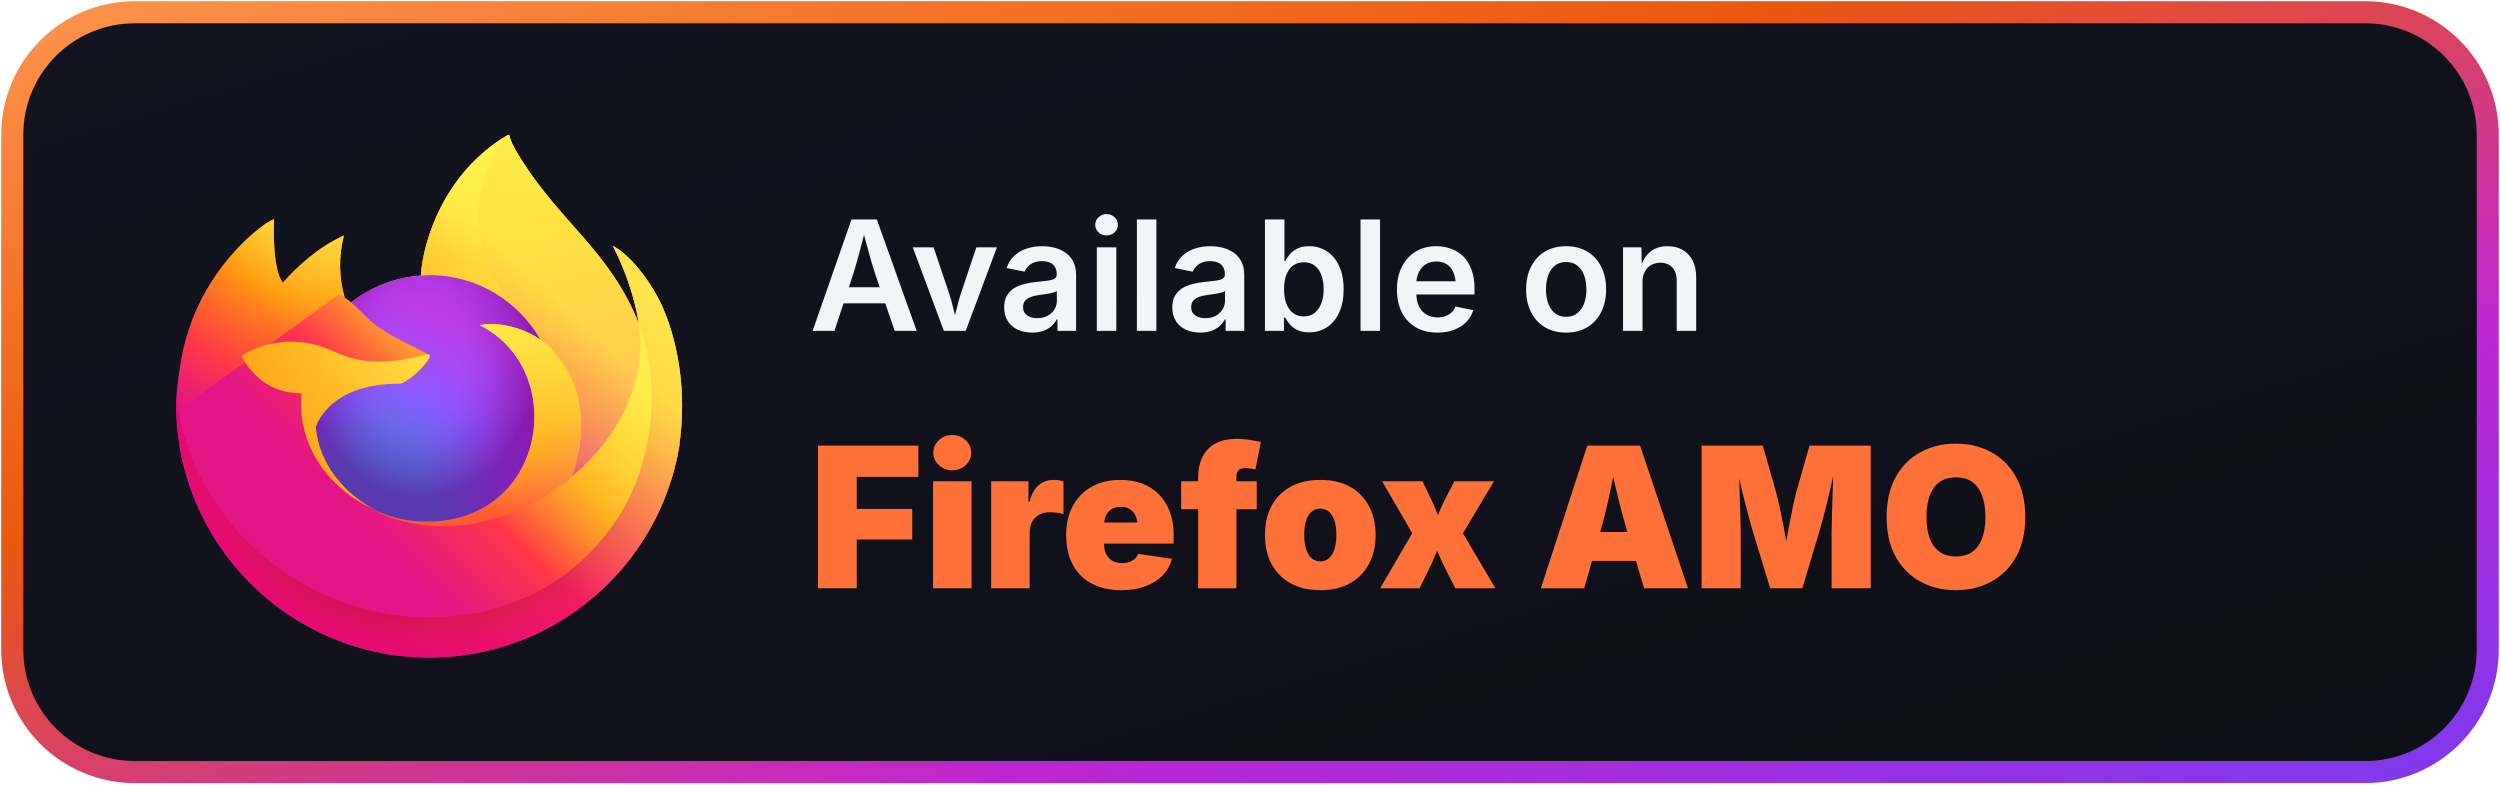
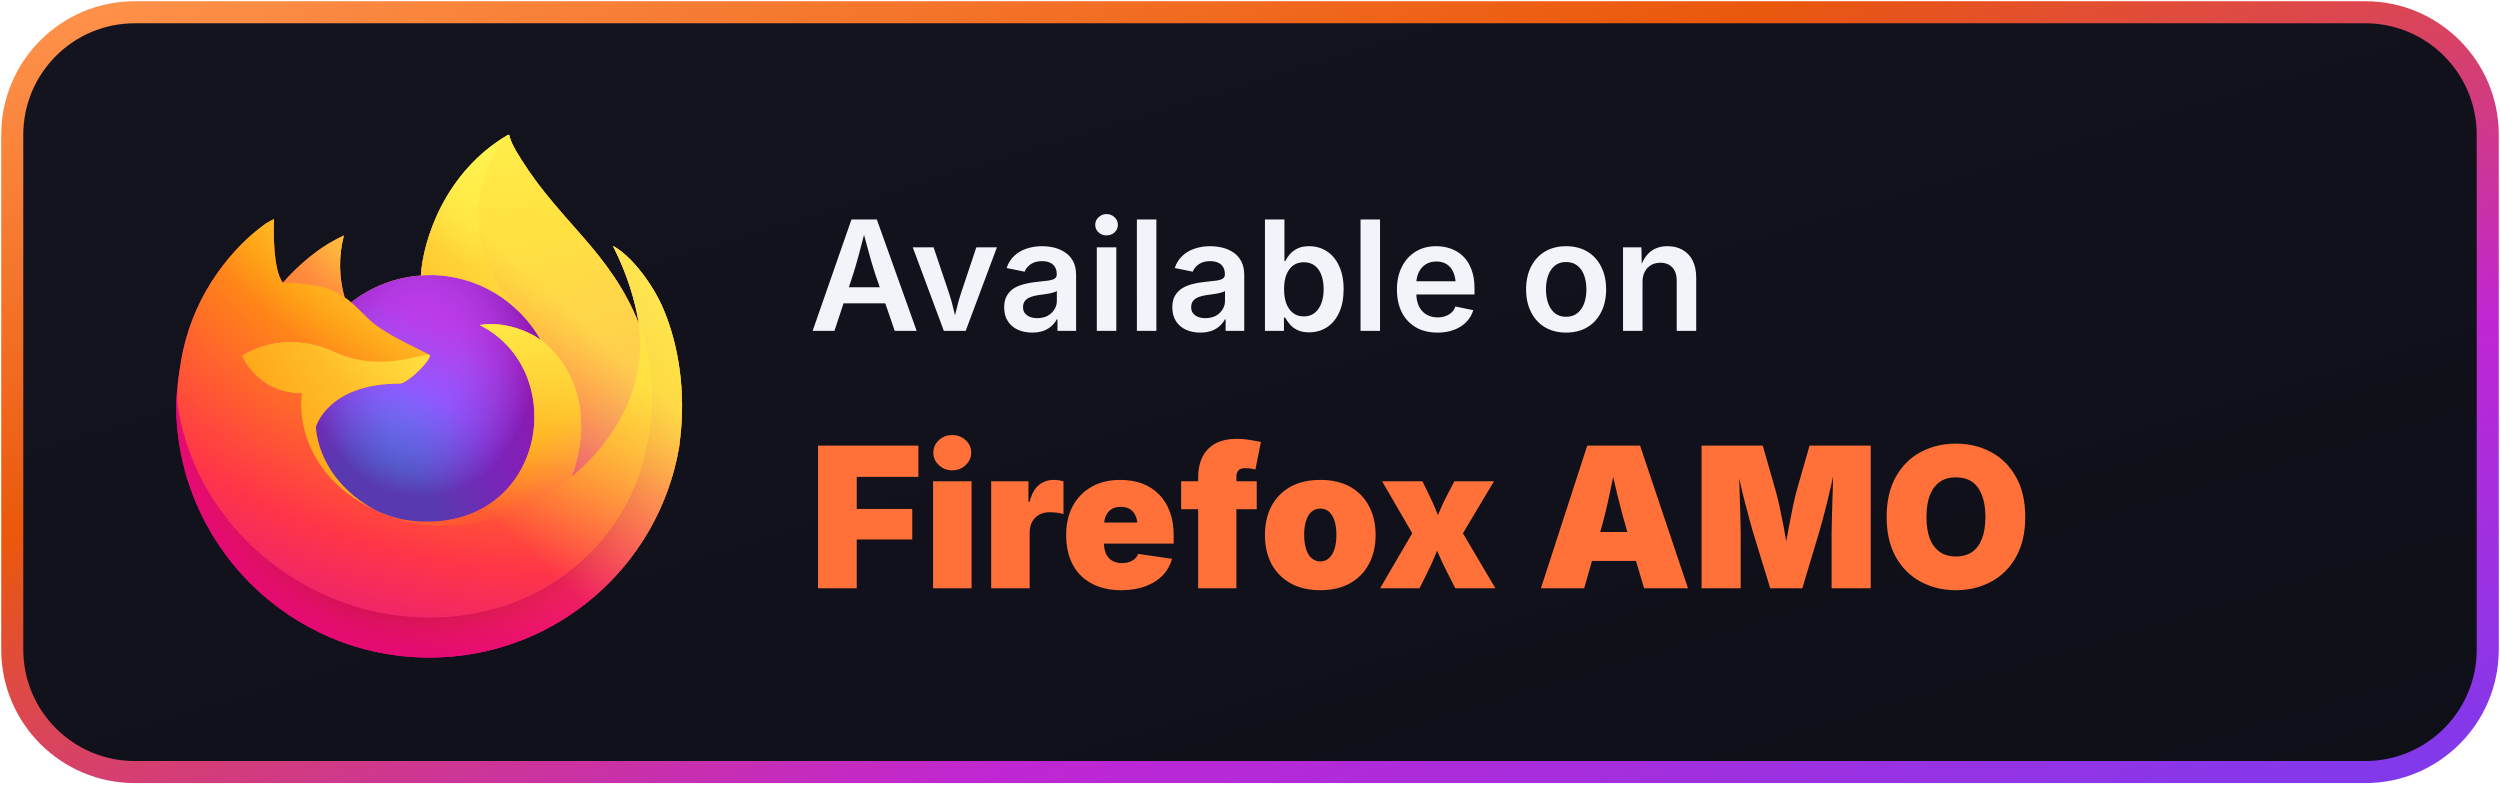
<svg xmlns="http://www.w3.org/2000/svg" width="204" height="64" viewBox="0 0 204 64" role="img" aria-label="Available on Firefox AMO">
  <defs>
    <linearGradient id="ff-border" x1="0%" y1="0%" x2="100%" y2="100%">
      <stop offset="0%" stop-color="#ff944d" />
      <stop offset="35%" stop-color="#ea580c" />
      <stop offset="70%" stop-color="#c026d3" />
      <stop offset="100%" stop-color="#7c3aed" />
    </linearGradient>
    <linearGradient id="ff-bg" x1="0%" y1="0%" x2="100%" y2="100%">
      <stop offset="0%" stop-color="#141420" />
      <stop offset="100%" stop-color="#0e0f17" />
    </linearGradient>
    <radialGradient id="ff-g" cx="210%" cy="-100%" r="290%">
      <stop offset=".1" stop-color="#ffe226" />
      <stop offset=".79" stop-color="#ff7139" />
    </radialGradient>
    <radialGradient id="ff-c" cx="49%" cy="40%" r="128%" gradientTransform="matrix(.82 0 0 1 .088 0)">
      <stop offset=".3" stop-color="#960e18" />
      <stop offset=".35" stop-color="#b11927" stop-opacity=".74" />
      <stop offset=".43" stop-color="#db293d" stop-opacity=".34" />
      <stop offset=".5" stop-color="#f5334b" stop-opacity=".09" />
      <stop offset=".53" stop-color="#ff3750" stop-opacity="0" />
    </radialGradient>
    <radialGradient id="ff-d" cx="48%" cy="-12%" r="140%">
      <stop offset=".13" stop-color="#fff44f" />
      <stop offset=".53" stop-color="#ff980e" />
    </radialGradient>
    <radialGradient id="ff-e" cx="22.76%" cy="110.11%" r="100%">
      <stop offset=".35" stop-color="#3a8ee6" />
      <stop offset=".67" stop-color="#9059ff" />
      <stop offset="1" stop-color="#c139e6" />
    </radialGradient>
    <radialGradient id="ff-f" cx="52%" cy="33%" r="59%" gradientTransform="scale(.9 1)">
      <stop offset=".21" stop-color="#9059ff" stop-opacity="0" />
      <stop offset=".97" stop-color="#6e008b" stop-opacity=".6" />
    </radialGradient>
    <radialGradient id="ff-b" cx="87.4%" cy="-12.9%" r="128%" gradientTransform="matrix(.8 0 0 1 .178 .129)">
      <stop offset=".13" stop-color="#ffbd4f" />
      <stop offset=".28" stop-color="#ff980e" />
      <stop offset=".47" stop-color="#ff3750" />
      <stop offset=".78" stop-color="#eb0878" />
      <stop offset=".86" stop-color="#e50080" />
    </radialGradient>
    <radialGradient id="ff-h" cx="84%" cy="-41%" r="180%">
      <stop offset=".11" stop-color="#fff44f" />
      <stop offset=".46" stop-color="#ff980e" />
      <stop offset=".72" stop-color="#ff3647" />
      <stop offset=".9" stop-color="#e31587" />
    </radialGradient>
    <radialGradient id="ff-i" cx="16.1%" cy="-18.6%" r="348.8%" gradientTransform="scale(1 .47) rotate(84 .279 -.297)">
      <stop offset="0" stop-color="#fff44f" />
      <stop offset=".3" stop-color="#ff980e" />
      <stop offset=".57" stop-color="#ff3647" />
      <stop offset=".74" stop-color="#e31587" />
    </radialGradient>
    <radialGradient id="ff-j" cx="18.9%" cy="-42.5%" r="238.4%">
      <stop offset=".14" stop-color="#fff44f" />
      <stop offset=".48" stop-color="#ff980e" />
      <stop offset=".66" stop-color="#ff3647" />
      <stop offset=".9" stop-color="#e31587" />
    </radialGradient>
    <radialGradient id="ff-k" cx="159.3%" cy="-44.72%" r="313.1%">
      <stop offset=".09" stop-color="#fff44f" />
      <stop offset=".63" stop-color="#ff980e" />
    </radialGradient>
    <linearGradient id="ff-a" x1="87.25%" y1="15.5%" x2="9.4%" y2="93.1%">
      <stop offset=".05" stop-color="#fff44f" />
      <stop offset=".37" stop-color="#ff980e" />
      <stop offset=".53" stop-color="#ff3647" />
      <stop offset=".7" stop-color="#e31587" />
    </linearGradient>
    <linearGradient id="ff-l" x1="80%" y1="14%" x2="18%" y2="84%">
      <stop offset=".17" stop-color="#fff44f" stop-opacity=".8" />
      <stop offset=".6" stop-color="#fff44f" stop-opacity="0" />
    </linearGradient>
  </defs>
  <rect x="1" y="1" width="202" height="62" rx="10" ry="10" fill="url(#ff-bg)" stroke="url(#ff-border)" stroke-width="1.8" />
  <g transform="translate(13, 11) scale(0.086)">
    <path d="M478.711 166.353c-10.445-25.124-31.6-52.248-48.212-60.821 13.52 26.505 21.345 53.093 24.335 72.936 0 .039.015.136.047.4C427.706 111.135 381.627 83.823 344 24.355c-1.9-3.007-3.805-6.022-5.661-9.2a73.716 73.716 0 01-2.646-4.972A43.7 43.7 0 01332.1.677a.626.626 0 00-.546-.644.818.818 0 00-.451 0c-.034.012-.084.051-.12.065-.053.021-.12.069-.176.1.027-.036.083-.117.1-.136-60.37 35.356-80.85 100.761-82.732 133.484a120.249 120.249 0 00-66.142 25.488 71.355 71.355 0 00-6.225-4.7 111.338 111.338 0 01-.674-58.732c-24.688 11.241-43.89 29.01-57.85 44.7h-.111c-9.527-12.067-8.855-51.873-8.312-60.184-.114-.515-7.107 3.63-8.023 4.255a175.073 175.073 0 00-23.486 20.12 210.478 210.478 0 00-22.442 26.913c0 .012-.007.026-.011.038 0-.013.007-.026.011-.038a202.838 202.838 0 00-32.247 72.805c-.115.521-.212 1.061-.324 1.586-.452 2.116-2.08 12.7-2.365 15-.022.177-.032.347-.053.524a229.066 229.066 0 00-3.9 33.157c0 .41-.025.816-.025 1.227C16 388.418 123.6 496 256.324 496c118.865 0 217.56-86.288 236.882-199.63.407-3.076.733-6.168 1.092-9.271 4.777-41.21-.53-84.525-15.587-120.746zM201.716 354.447c1.124.537 2.18 1.124 3.334 1.639.048.033.114.07.163.1a126.191 126.191 0 01-3.497-1.739zm55.053-144.93zm198.131-30.59l-.032-.233c.012.085.027.174.04.259z" fill="url(#ff-a)" />
    <path d="M478.711 166.353c-10.445-25.124-31.6-52.248-48.212-60.821 13.52 26.505 21.345 53.093 24.335 72.936 0-.058.011.048.036.226.012.085.027.174.04.259 22.675 61.47 10.322 123.978-7.479 162.175-27.539 59.1-94.215 119.67-198.576 116.716C136.1 454.651 36.766 370.988 18.223 261.41c-3.379-17.28 0-26.054 1.7-40.084-2.071 10.816-2.86 13.94-3.9 33.157 0 .41-.025.816-.025 1.227C16 388.418 123.6 496 256.324 496c118.865 0 217.56-86.288 236.882-199.63.407-3.076.733-6.168 1.092-9.271 4.777-41.21-.53-84.525-15.587-120.746z" fill="url(#ff-b)" />
    <path d="M478.711 166.353c-10.445-25.124-31.6-52.248-48.212-60.821 13.52 26.505 21.345 53.093 24.335 72.936 0-.058.011.048.036.226.012.085.027.174.04.259 22.675 61.47 10.322 123.978-7.479 162.175-27.539 59.1-94.215 119.67-198.576 116.716C136.1 454.651 36.766 370.988 18.223 261.41c-3.379-17.28 0-26.054 1.7-40.084-2.071 10.816-2.86 13.94-3.9 33.157 0 .41-.025.816-.025 1.227C16 388.418 123.6 496 256.324 496c118.865 0 217.56-86.288 236.882-199.63.407-3.076.733-6.168 1.092-9.271 4.777-41.21-.53-84.525-15.587-120.746z" fill="url(#ff-c)" />
    <path d="M361.922 194.6c.524.368 1 .734 1.493 1.1a130.706 130.706 0 00-22.31-29.112C266.4 91.892 321.516 4.626 330.811.194c.027-.036.083-.117.1-.136-60.37 35.356-80.85 100.761-82.732 133.484 2.8-.194 5.592-.429 8.442-.429 45.051 0 84.289 24.77 105.301 61.487z" fill="url(#ff-d)" />
    <path d="M256.772 209.514c-.393 5.978-21.514 26.593-28.9 26.593-68.339 0-79.432 41.335-79.432 41.335 3.027 34.81 27.261 63.475 56.611 78.643 1.339.692 2.694 1.317 4.05 1.935a132.768 132.768 0 007.059 2.886 106.743 106.743 0 0031.271 6.031c119.78 5.618 142.986-143.194 56.545-186.408 22.137-3.85 45.115 5.053 57.947 14.067-21.012-36.714-60.25-61.484-105.3-61.484-2.85 0-5.641.235-8.442.429a120.249 120.249 0 00-66.142 25.488c3.664 3.1 7.8 7.244 16.514 15.828 16.302 16.067 58.13 32.705 58.219 34.657z" fill="url(#ff-e)" />
    <path d="M256.772 209.514c-.393 5.978-21.514 26.593-28.9 26.593-68.339 0-79.432 41.335-79.432 41.335 3.027 34.81 27.261 63.475 56.611 78.643 1.339.692 2.694 1.317 4.05 1.935a132.768 132.768 0 007.059 2.886 106.743 106.743 0 0031.271 6.031c119.78 5.618 142.986-143.194 56.545-186.408 22.137-3.85 45.115 5.053 57.947 14.067-21.012-36.714-60.25-61.484-105.3-61.484-2.85 0-5.641.235-8.442.429a120.249 120.249 0 00-66.142 25.488c3.664 3.1 7.8 7.244 16.514 15.828 16.302 16.067 58.13 32.705 58.219 34.657z" fill="url(#ff-f)" />
-     <path d="M170.829 151.036a244.042 244.042 0 014.981 3.3 111.338 111.338 0 01-.674-58.732c-24.688 11.241-43.89 29.01-57.85 44.7h-.111c-9.527-12.067-8.855-51.873-8.312-60.184-.114-.515-7.107 3.63-8.023 4.255a175.073 175.073 0 00-23.486 20.12 210.478 210.478 0 00-22.442 26.919c0 .012-.007.026-.011.038 0-.013.007-.026.011-.038a202.838 202.838 0 00-32.247 72.805c-.115.521-8.65 37.842-4.44 57.199z" fill="url(#ff-h)" />
+     <path d="M170.829 151.036a244.042 244.042 0 014.981 3.3 111.338 111.338 0 01-.674-58.732c-24.688 11.241-43.89 29.01-57.85 44.7 1.155-.033 36.014-.66 53.543 10.732z" fill="url(#ff-g)" />
+     <path d="M18.223 261.41C36.766 370.988 136.1 454.651 248.855 457.844c104.361 2.954 171.037-57.62 198.576-116.716 17.8-38.2 30.154-100.7 7.479-162.175l-.008-.026-.032-.233c-.025-.178-.04-.284-.036-.226 0 .039.015.136.047.4 8.524 55.661-19.79 109.584-64.051 146.044l-.133.313c-86.245 70.223-168.774 42.368-185.484 30.966a144.108 144.108 0 01-3.5-1.743c-50.282-24.029-71.054-69.838-66.6-109.124-42.457 0-56.934-35.809-56.934-35.809s38.119-27.179 88.358-3.541c46.53 21.893 90.228 3.543 90.233 3.541-.089-1.952-41.917-18.59-58.223-34.656-8.713-8.584-12.85-12.723-16.514-15.828a71.355 71.355 0 00-6.225-4.7 282.929 282.929 0 00-4.981-3.3c-17.528-11.392-52.388-10.765-53.543-10.735h-.111c-9.527-12.067-8.855-51.873-8.312-60.184-.114-.515-7.107 3.63-8.023 4.255a175.073 175.073 0 00-23.486 20.12 210.478 210.478 0 00-22.442 26.919c0 .012-.007.026-.011.038 0-.013.007-.026.011-.038a202.838 202.838 0 00-32.247 72.805c-.115.521-8.65 37.842-4.44 57.199z" fill="url(#ff-h)" />
    <path d="M341.105 166.587a130.706 130.706 0 0122.31 29.112c1.323.994 2.559 1.985 3.608 2.952 54.482 50.2 25.936 121.2 23.807 126.26 44.261-36.46 72.575-90.383 64.051-146.044C427.706 111.135 381.627 83.823 344 24.355c-1.9-3.007-3.805-6.022-5.661-9.2a73.716 73.716 0 01-2.646-4.972A43.7 43.7 0 01332.1.677a.626.626 0 00-.546-.644.818.818 0 00-.451 0c-.034.012-.084.051-.12.065-.053.021-.12.069-.176.1-9.291 4.428-64.407 91.694 10.298 166.389z" fill="url(#ff-i)" />
    <path d="M367.023 198.651c-1.049-.967-2.285-1.958-3.608-2.952-.489-.368-.969-.734-1.493-1.1-12.832-9.014-35.81-17.917-57.947-14.067 86.441 43.214 63.235 192.026-56.545 186.408a106.743 106.743 0 01-31.271-6.031 134.51 134.51 0 01-7.059-2.886c-1.356-.618-2.711-1.243-4.05-1.935.048.033.114.07.163.1 16.71 11.4 99.239 39.257 185.484-30.966l.133-.313c2.129-5.054 30.675-76.057-23.807-126.258z" fill="url(#ff-j)" />
    <path d="M148.439 277.443s11.093-41.335 79.432-41.335c7.388 0 28.509-20.615 28.9-26.593s-43.7 18.352-90.233-3.541c-50.239-23.638-88.358 3.541-88.358 3.541s14.477 35.809 56.934 35.809c-4.453 39.286 16.319 85.1 66.6 109.124 1.124.537 2.18 1.124 3.334 1.639-29.348-15.169-53.582-43.834-56.609-78.644z" fill="url(#ff-k)" />
    <path d="M478.711 166.353c-10.445-25.124-31.6-52.248-48.212-60.821 13.52 26.505 21.345 53.093 24.335 72.936 0 .039.015.136.047.4C427.706 111.135 381.627 83.823 344 24.355c-1.9-3.007-3.805-6.022-5.661-9.2a73.716 73.716 0 01-2.646-4.972A43.7 43.7 0 01332.1.677a.626.626 0 00-.546-.644.818.818 0 00-.451 0c-.034.012-.084.051-.12.065-.053.021-.12.069-.176.1.027-.036.083-.117.1-.136-60.37 35.356-80.85 100.761-82.732 133.484 2.8-.194 5.592-.429 8.442-.429 45.053 0 84.291 24.77 105.3 61.484-12.832-9.014-35.81-17.917-57.947-14.067 86.441 43.214 63.235 192.026-56.545 186.408a106.743 106.743 0 01-31.271-6.031 134.51 134.51 0 01-7.059-2.886c-1.356-.618-2.711-1.243-4.05-1.935.048.033.114.07.163.1a144.108 144.108 0 01-3.5-1.743c1.124.537 2.18 1.124 3.334 1.639-29.35-15.168-53.584-43.833-56.611-78.643 0 0 11.093-41.335 79.432-41.335 7.388 0 28.509-20.615 28.9-26.593-.089-1.952-41.917-18.59-58.223-34.656-8.713-8.584-12.85-12.723-16.514-15.828a71.355 71.355 0 00-6.225-4.7 111.338 111.338 0 01-.674-58.732c-24.688 11.241-43.89 29.01-57.85 44.7h-.111c-9.527-12.067-8.855-51.873-8.312-60.184-.114-.515-7.107 3.63-8.023 4.255a175.073 175.073 0 00-23.486 20.12 210.478 210.478 0 00-22.435 26.916c0 .012-.007.026-.011.038 0-.013.007-.026.011-.038a202.838 202.838 0 00-32.247 72.805c-.115.521-.212 1.061-.324 1.586-.452 2.116-2.486 12.853-2.77 15.156-.022.177.021-.176 0 0a279.565 279.565 0 00-3.544 33.53c0 .41-.025.816-.025 1.227C16 388.418 123.6 496 256.324 496c118.865 0 217.56-86.288 236.882-199.63.407-3.076.733-6.168 1.092-9.271 4.777-41.21-.53-84.525-15.587-120.746zm-23.841 12.341c.012.085.027.174.04.259l-.008-.026-.032-.233z" fill="url(#ff-l)" />
  </g>
  <path d="M66.31 27.00L69.48 17.91L71.55 17.91L74.80 27.00L73.01 27.00L71.39 22.28Q71.15 21.54 70.90 20.62Q70.64 19.69 70.33 18.52L70.67 18.52Q70.36 19.71 70.12 20.64Q69.87 21.57 69.65 22.28L68.09 27.00ZM68.15 24.75L68.15 23.44L72.95 23.44L72.95 24.75ZM77.02 27.00L74.48 20.18L76.18 20.18L77.43 23.89Q77.65 24.54 77.80 25.20Q77.96 25.86 78.13 26.54L77.73 26.54Q77.90 25.86 78.06 25.20Q78.21 24.54 78.43 23.89L79.67 20.18L81.35 20.18L78.80 27.00ZM84.23 27.14Q83.58 27.14 83.06 26.91Q82.54 26.67 82.24 26.21Q81.94 25.75 81.94 25.08Q81.94 24.50 82.16 24.13Q82.38 23.75 82.74 23.52Q83.11 23.30 83.58 23.18Q84.04 23.06 84.54 23.01Q85.13 22.95 85.51 22.90Q85.88 22.85 86.05 22.74Q86.23 22.63 86.23 22.40L86.23 22.37Q86.23 22.03 86.09 21.80Q85.96 21.56 85.69 21.44Q85.43 21.31 85.04 21.31Q84.64 21.31 84.35 21.43Q84.06 21.56 83.88 21.75Q83.69 21.95 83.61 22.17L82.14 21.87Q82.34 21.27 82.76 20.88Q83.18 20.48 83.76 20.29Q84.35 20.09 85.03 20.09Q85.51 20.09 86.00 20.20Q86.50 20.32 86.90 20.59Q87.31 20.85 87.56 21.31Q87.81 21.76 87.81 22.44L87.81 27.00L86.29 27.00L86.29 26.06L86.23 26.06Q86.08 26.35 85.82 26.59Q85.55 26.84 85.16 26.99Q84.76 27.14 84.23 27.14ZM84.63 25.96Q85.13 25.96 85.49 25.77Q85.84 25.57 86.04 25.25Q86.24 24.93 86.24 24.55L86.24 23.75Q86.16 23.81 85.97 23.86Q85.79 23.92 85.56 23.96Q85.33 24.00 85.11 24.03Q84.88 24.06 84.73 24.08Q84.38 24.13 84.09 24.24Q83.80 24.35 83.64 24.55Q83.48 24.75 83.48 25.07Q83.48 25.36 83.63 25.56Q83.78 25.75 84.04 25.86Q84.30 25.96 84.63 25.96ZM89.50 27.00L89.50 20.18L91.09 20.18L91.09 27.00ZM90.29 19.21Q89.91 19.21 89.64 18.96Q89.37 18.70 89.37 18.35Q89.37 17.98 89.64 17.73Q89.91 17.47 90.29 17.47Q90.68 17.47 90.95 17.73Q91.22 17.98 91.22 18.34Q91.22 18.70 90.95 18.96Q90.68 19.21 90.29 19.21ZM94.36 17.91L94.36 27.00L92.77 27.00L92.77 17.91ZM97.95 27.14Q97.30 27.14 96.78 26.91Q96.26 26.67 95.96 26.21Q95.66 25.75 95.66 25.08Q95.66 24.50 95.88 24.13Q96.10 23.75 96.47 23.52Q96.83 23.30 97.30 23.18Q97.76 23.06 98.26 23.01Q98.86 22.95 99.23 22.90Q99.60 22.85 99.77 22.74Q99.95 22.63 99.95 22.40L99.95 22.37Q99.95 22.03 99.81 21.80Q99.68 21.56 99.41 21.44Q99.15 21.31 98.76 21.31Q98.36 21.31 98.07 21.43Q97.78 21.56 97.60 21.75Q97.41 21.95 97.33 22.17L95.86 21.87Q96.06 21.27 96.48 20.88Q96.90 20.48 97.48 20.29Q98.07 20.09 98.75 20.09Q99.23 20.09 99.72 20.20Q100.22 20.32 100.63 20.59Q101.03 20.85 101.28 21.31Q101.53 21.76 101.53 22.44L101.53 27.00L100.01 27.00L100.01 26.06L99.95 26.06Q99.80 26.35 99.54 26.59Q99.27 26.84 98.88 26.99Q98.48 27.14 97.95 27.14ZM98.35 25.96Q98.85 25.96 99.21 25.77Q99.56 25.57 99.76 25.25Q99.96 24.93 99.96 24.55L99.96 23.75Q99.88 23.81 99.69 23.86Q99.51 23.92 99.28 23.96Q99.05 24.00 98.83 24.03Q98.60 24.06 98.45 24.08Q98.10 24.13 97.81 24.24Q97.52 24.35 97.36 24.55Q97.20 24.75 97.20 25.07Q97.20 25.36 97.35 25.56Q97.50 25.75 97.76 25.86Q98.02 25.96 98.35 25.96ZM106.82 27.12Q106.24 27.12 105.85 26.92Q105.46 26.73 105.23 26.44Q105.00 26.16 104.87 25.92L104.77 25.92L104.77 27.00L103.22 27.00L103.22 17.91L104.81 17.91L104.81 21.31L104.87 21.31Q105.00 21.06 105.22 20.78Q105.45 20.50 105.83 20.30Q106.22 20.09 106.83 20.09Q107.62 20.09 108.25 20.49Q108.89 20.90 109.26 21.68Q109.64 22.47 109.64 23.60Q109.64 24.72 109.27 25.51Q108.91 26.30 108.27 26.71Q107.63 27.12 106.82 27.12ZM106.39 25.82Q106.92 25.82 107.28 25.53Q107.64 25.24 107.83 24.73Q108.01 24.23 108.01 23.59Q108.01 22.96 107.83 22.46Q107.65 21.96 107.29 21.68Q106.93 21.40 106.39 21.40Q105.87 21.40 105.51 21.67Q105.15 21.95 104.96 22.44Q104.78 22.93 104.78 23.59Q104.78 24.26 104.96 24.76Q105.15 25.26 105.51 25.54Q105.87 25.82 106.39 25.82ZM112.61 17.91L112.61 27.00L111.02 27.00L111.02 17.91ZM117.31 27.14Q116.27 27.14 115.53 26.71Q114.79 26.27 114.39 25.49Q113.99 24.70 113.99 23.63Q113.99 22.57 114.39 21.78Q114.78 20.99 115.50 20.54Q116.23 20.09 117.20 20.09Q117.82 20.09 118.39 20.29Q118.95 20.49 119.39 20.91Q119.83 21.34 120.07 21.99Q120.32 22.64 120.32 23.53L120.32 24.03L114.74 24.03L114.74 22.95L119.53 22.95L118.79 23.27Q118.79 22.70 118.61 22.26Q118.44 21.82 118.08 21.58Q117.73 21.34 117.21 21.34Q116.68 21.34 116.32 21.58Q115.95 21.83 115.76 22.24Q115.57 22.65 115.57 23.16L115.57 23.91Q115.57 24.55 115.79 25.00Q116.01 25.44 116.40 25.67Q116.80 25.90 117.32 25.90Q117.67 25.90 117.96 25.79Q118.24 25.69 118.45 25.50Q118.66 25.30 118.76 25.01L120.22 25.31Q120.05 25.86 119.66 26.27Q119.26 26.68 118.66 26.91Q118.07 27.14 117.31 27.14ZM127.79 27.14Q126.80 27.14 126.06 26.70Q125.33 26.26 124.93 25.46Q124.53 24.67 124.53 23.62Q124.53 22.56 124.93 21.77Q125.33 20.97 126.06 20.53Q126.80 20.09 127.79 20.09Q128.79 20.09 129.53 20.53Q130.26 20.97 130.66 21.77Q131.06 22.56 131.06 23.62Q131.06 24.67 130.66 25.46Q130.26 26.26 129.53 26.70Q128.79 27.14 127.79 27.14ZM127.79 25.85Q128.35 25.85 128.72 25.55Q129.09 25.25 129.27 24.75Q129.45 24.24 129.45 23.62Q129.45 22.99 129.27 22.48Q129.09 21.98 128.72 21.68Q128.35 21.38 127.79 21.38Q127.24 21.38 126.87 21.68Q126.51 21.98 126.33 22.48Q126.15 22.98 126.15 23.62Q126.15 24.24 126.33 24.75Q126.51 25.25 126.87 25.55Q127.24 25.85 127.79 25.85ZM134.03 23.00L134.03 27.00L132.44 27.00L132.44 20.18L133.94 20.18L133.97 21.86L133.84 21.86Q134.13 20.98 134.68 20.53Q135.24 20.09 136.07 20.09Q136.78 20.09 137.30 20.39Q137.83 20.69 138.12 21.26Q138.41 21.84 138.41 22.66L138.41 27.00L136.82 27.00L136.82 22.90Q136.82 22.22 136.47 21.83Q136.11 21.44 135.49 21.44Q135.07 21.44 134.74 21.62Q134.41 21.81 134.22 22.16Q134.03 22.51 134.03 23.00Z" fill="#f1f5f9" />
  <path d="M66.75 48.00L66.75 36.36L74.94 36.36L74.94 38.91L69.91 38.91L69.91 41.53L74.44 41.53L74.44 44.02L69.91 44.02L69.91 48.00ZM76.14 48.00L76.14 39.27L79.28 39.27L79.28 48.00ZM77.70 38.38Q77.06 38.38 76.61 37.95Q76.16 37.53 76.16 36.94Q76.16 36.34 76.61 35.92Q77.06 35.50 77.70 35.50Q78.34 35.50 78.80 35.92Q79.25 36.34 79.25 36.94Q79.25 37.53 78.80 37.95Q78.34 38.38 77.70 38.38ZM80.88 48.00L80.88 39.27L83.92 39.27L83.92 40.94L84.02 40.94Q84.25 40.01 84.77 39.58Q85.29 39.16 85.98 39.16Q86.19 39.16 86.39 39.19Q86.59 39.22 86.78 39.28L86.78 41.95Q86.55 41.87 86.21 41.83Q85.87 41.80 85.62 41.80Q85.16 41.80 84.80 42.00Q84.43 42.21 84.22 42.58Q84.02 42.95 84.02 43.45L84.02 48.00ZM91.50 48.16Q90.10 48.16 89.09 47.62Q88.08 47.09 87.54 46.08Q87.00 45.07 87.00 43.66Q87.00 42.30 87.54 41.29Q88.09 40.28 89.08 39.72Q90.07 39.16 91.42 39.16Q92.41 39.16 93.21 39.46Q94.02 39.77 94.59 40.36Q95.16 40.94 95.46 41.77Q95.77 42.59 95.77 43.64L95.77 44.36L87.97 44.36L87.97 42.64L94.30 42.64L92.83 43.00Q92.83 42.47 92.67 42.11Q92.52 41.74 92.21 41.55Q91.91 41.36 91.45 41.36Q91.00 41.36 90.70 41.55Q90.39 41.74 90.23 42.11Q90.08 42.47 90.08 43.00L90.08 44.25Q90.08 44.83 90.26 45.21Q90.45 45.59 90.78 45.77Q91.12 45.95 91.56 45.95Q91.88 45.95 92.14 45.86Q92.41 45.77 92.59 45.61Q92.78 45.44 92.88 45.20L95.64 45.60Q95.42 46.38 94.87 46.96Q94.31 47.53 93.46 47.84Q92.62 48.16 91.50 48.16ZM102.55 39.27L102.55 41.55L96.38 41.55L96.38 39.27ZM97.77 48.00L97.77 39.02Q97.77 37.94 98.15 37.23Q98.53 36.52 99.23 36.16Q99.94 35.81 100.89 35.81Q101.49 35.81 102.06 35.91Q102.62 36.00 102.89 36.06L102.44 38.31Q102.27 38.27 102.04 38.23Q101.82 38.20 101.64 38.20Q101.20 38.20 101.05 38.39Q100.89 38.58 100.89 38.89L100.89 48.00ZM107.74 48.16Q106.32 48.16 105.30 47.59Q104.29 47.02 103.75 46.01Q103.22 45.00 103.22 43.66Q103.22 42.31 103.75 41.30Q104.29 40.29 105.30 39.72Q106.32 39.16 107.74 39.16Q109.16 39.16 110.17 39.72Q111.18 40.29 111.71 41.30Q112.25 42.31 112.25 43.66Q112.25 45.00 111.71 46.01Q111.18 47.02 110.17 47.59Q109.16 48.16 107.74 48.16ZM107.74 45.81Q108.15 45.81 108.44 45.55Q108.73 45.30 108.89 44.81Q109.05 44.32 109.05 43.64Q109.05 42.95 108.89 42.48Q108.73 42.00 108.44 41.75Q108.15 41.50 107.74 41.50Q107.33 41.50 107.03 41.75Q106.73 42.00 106.58 42.48Q106.42 42.95 106.42 43.64Q106.42 44.32 106.58 44.81Q106.73 45.30 107.03 45.55Q107.33 45.81 107.74 45.81ZM112.62 48.00L115.95 42.29L115.95 44.74L112.78 39.27L116.07 39.27L116.61 40.38Q116.95 41.06 117.24 41.80Q117.54 42.55 117.83 43.24L116.80 43.24Q117.12 42.55 117.43 41.81Q117.74 41.06 118.10 40.38L118.68 39.27L121.91 39.27L118.65 44.73L118.65 42.29L122.02 48.00L118.75 48.00L118.05 46.62Q117.69 45.93 117.37 45.17Q117.05 44.41 116.74 43.72L117.77 43.72Q117.48 44.41 117.17 45.17Q116.87 45.93 116.52 46.62L115.84 48.00ZM125.74 48.00L129.52 36.36L133.83 36.36L137.74 48.00L134.16 48.00L132.81 43.48Q132.38 42.02 131.99 40.43Q131.61 38.85 131.27 37.29L131.98 37.29Q131.66 38.85 131.32 40.43Q130.98 42.02 130.56 43.48L129.27 48.00ZM128.54 45.77L128.54 43.41L134.95 43.41L134.95 45.77ZM138.85 48.00L138.85 36.36L143.84 36.36L144.88 40.00Q145.02 40.47 145.19 41.24Q145.36 42.02 145.53 42.90Q145.70 43.79 145.84 44.61Q145.98 45.42 146.05 45.98L145.47 45.98Q145.55 45.42 145.68 44.61Q145.82 43.79 145.99 42.90Q146.16 42.02 146.32 41.24Q146.49 40.47 146.62 40.00L147.66 36.36L152.65 36.36L152.65 48.00L149.46 48.00L149.46 43.50Q149.46 43.10 149.48 42.44Q149.50 41.78 149.52 40.99Q149.55 40.20 149.57 39.41Q149.59 38.61 149.59 37.94L149.77 37.94Q149.62 38.68 149.45 39.48Q149.27 40.28 149.08 41.04Q148.89 41.80 148.72 42.44Q148.55 43.08 148.42 43.50L147.07 48.00L144.45 48.00L143.07 43.50Q142.95 43.08 142.77 42.44Q142.59 41.80 142.40 41.04Q142.20 40.28 142.02 39.48Q141.84 38.68 141.69 37.94L141.91 37.94Q141.91 38.61 141.93 39.41Q141.95 40.20 141.98 40.99Q142.00 41.78 142.02 42.44Q142.04 43.10 142.04 43.50L142.04 48.00ZM159.60 48.16Q158.02 48.16 156.73 47.47Q155.45 46.78 154.70 45.45Q153.95 44.12 153.95 42.19Q153.95 40.24 154.70 38.91Q155.45 37.57 156.73 36.89Q158.02 36.20 159.60 36.20Q161.19 36.20 162.47 36.89Q163.75 37.57 164.50 38.91Q165.26 40.24 165.26 42.19Q165.26 44.12 164.50 45.46Q163.75 46.79 162.47 47.47Q161.19 48.16 159.60 48.16ZM159.60 45.41Q160.39 45.41 160.93 45.04Q161.46 44.66 161.73 43.95Q162.01 43.23 162.01 42.19Q162.01 41.14 161.73 40.42Q161.46 39.70 160.93 39.32Q160.39 38.95 159.60 38.95Q158.82 38.95 158.29 39.32Q157.75 39.70 157.47 40.42Q157.20 41.14 157.20 42.19Q157.20 43.23 157.47 43.95Q157.75 44.66 158.29 45.04Q158.82 45.41 159.60 45.41Z" fill="#ff7139" />
</svg>
